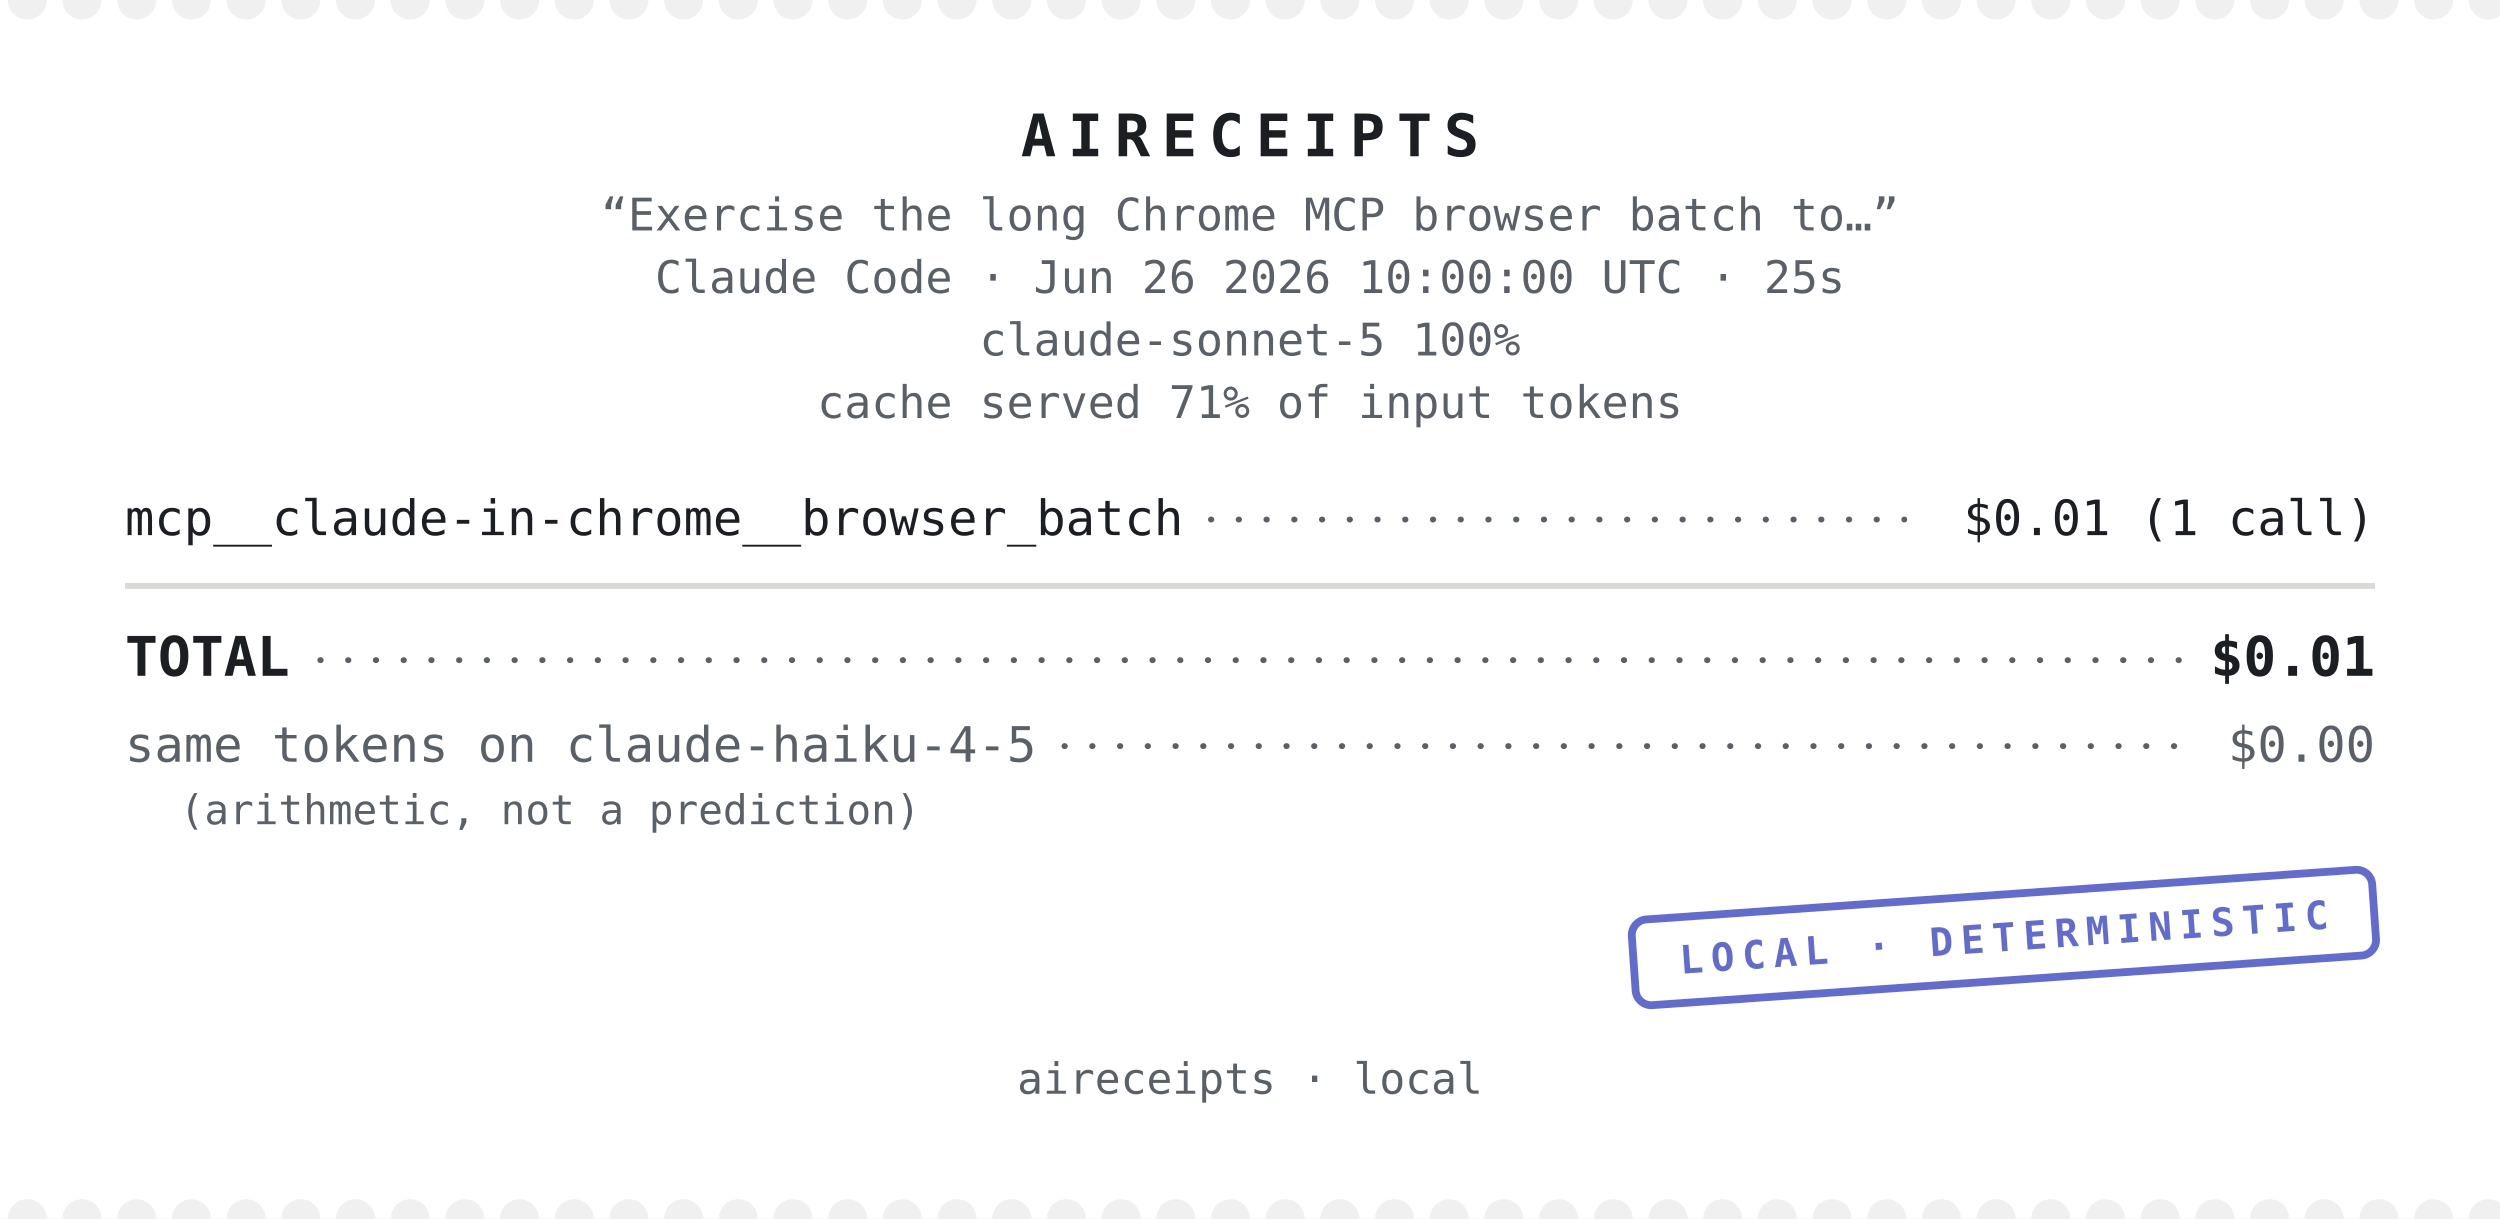
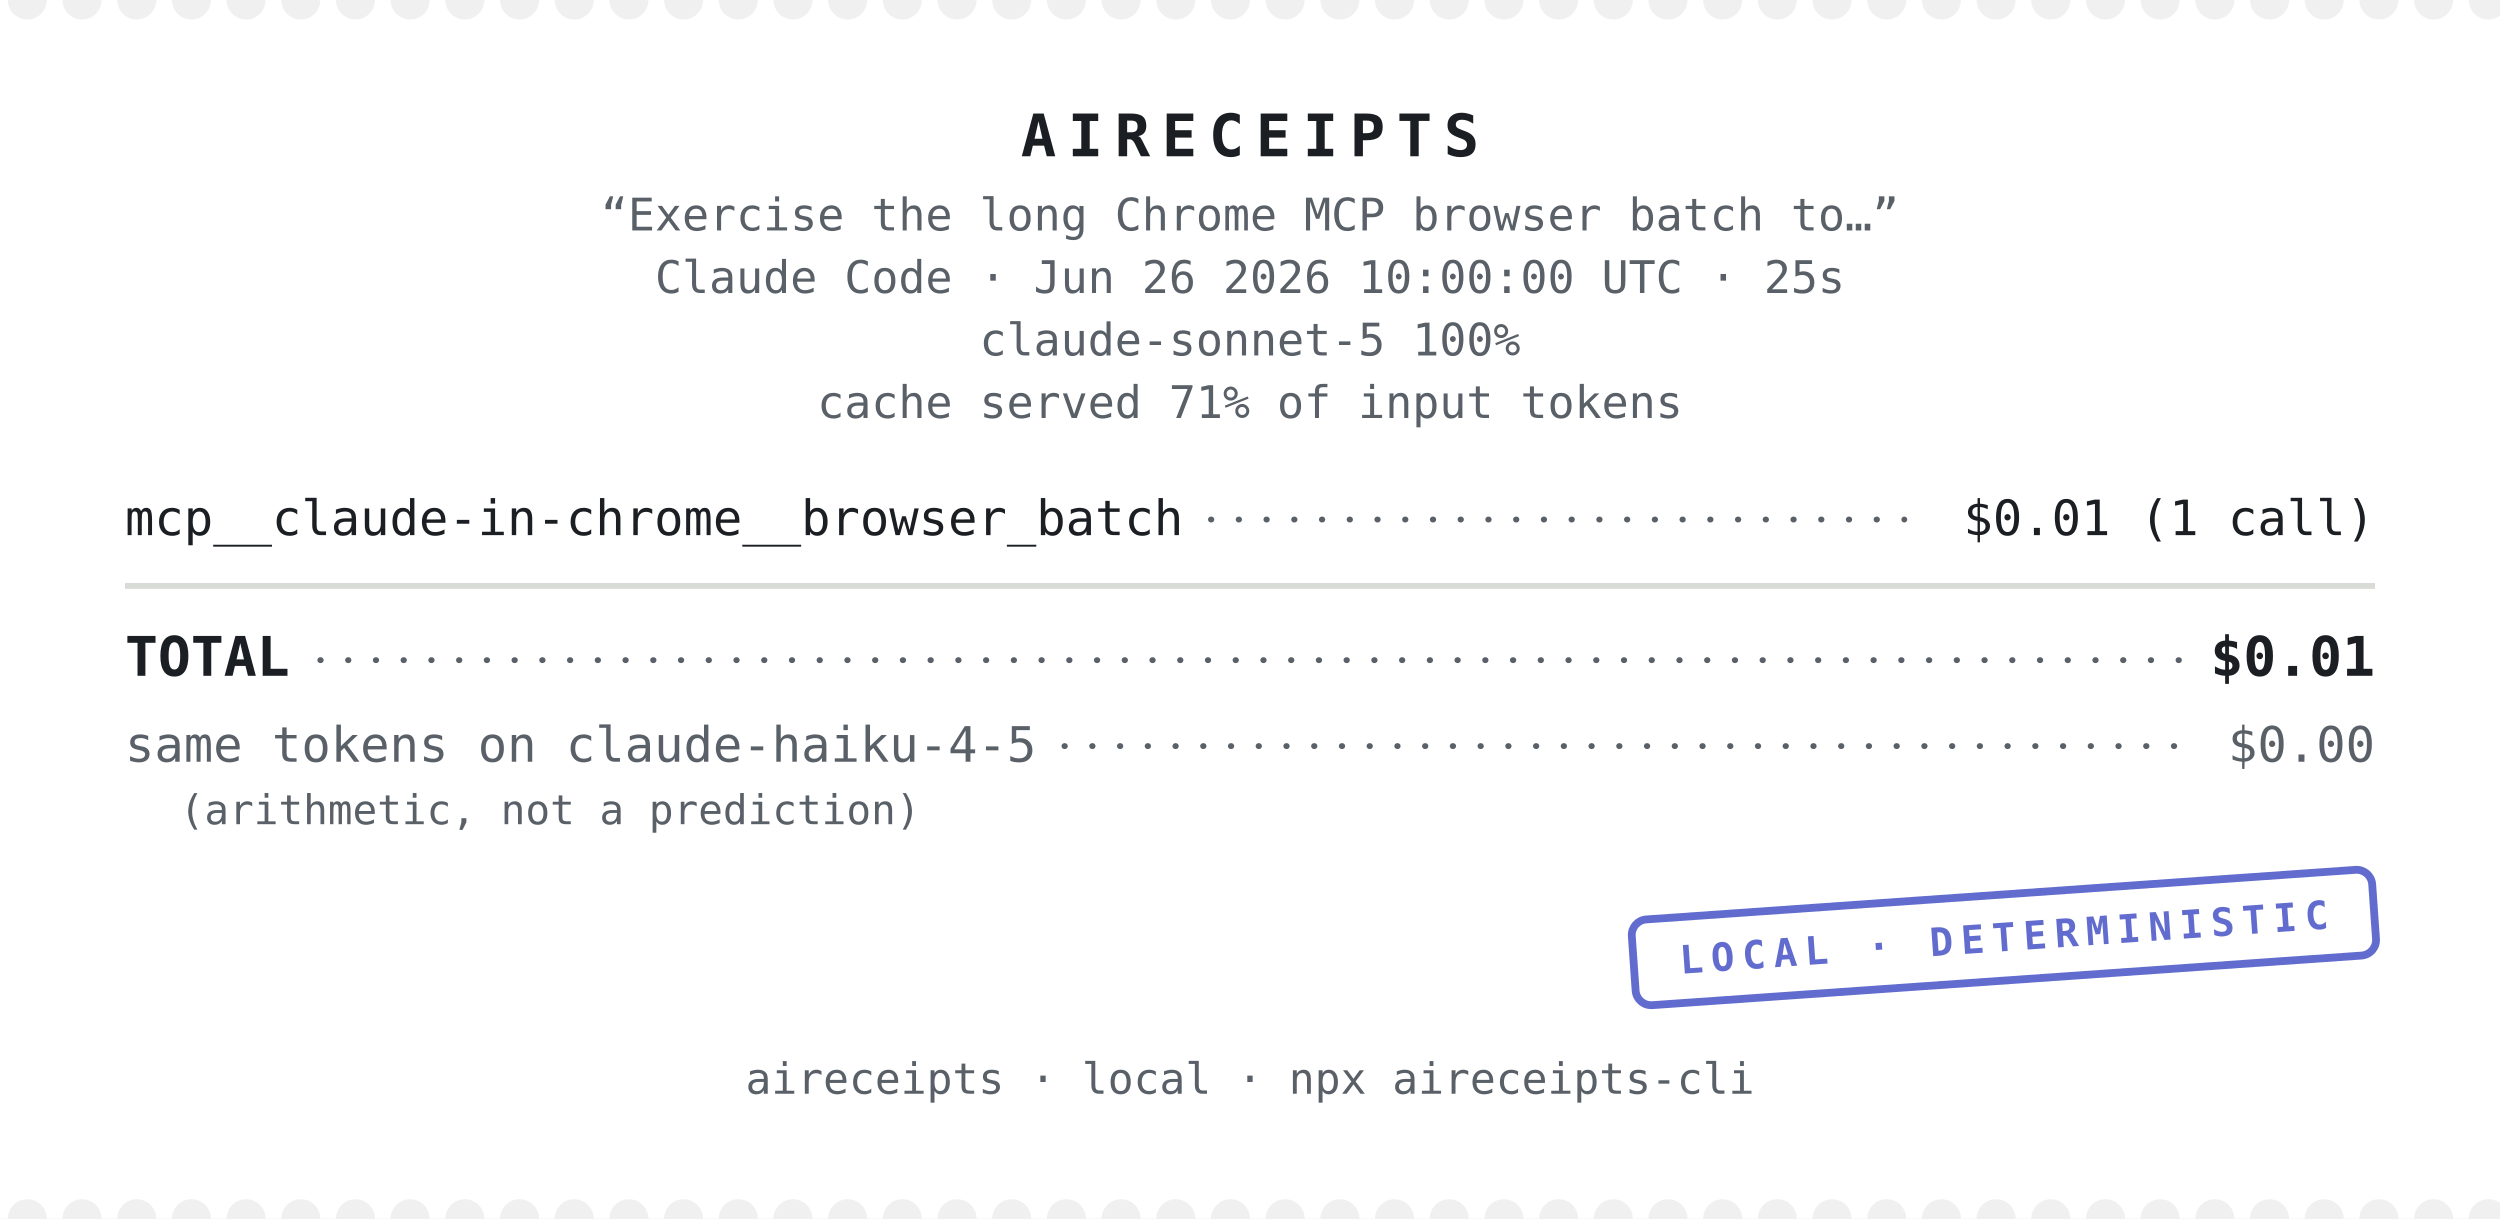
<svg xmlns="http://www.w3.org/2000/svg" width="640" height="312" viewBox="0 0 640 312" font-family="&quot;SF Mono&quot;,&quot;Cascadia Code&quot;,&quot;JetBrains Mono&quot;,Menlo,Consolas,monospace" role="img" aria-label="aireceipts cost receipt">
  <g transform="translate(0 0)">
    <defs>
      <mask id="perf-0" maskUnits="userSpaceOnUse" x="-5" y="-5" width="650" height="322">
        <rect x="0" y="0" width="640" height="312" fill="#FFFFFF" />
        <g class="perf-top">
          <circle cx="7" cy="0" r="5" fill="#000000" />
          <circle cx="21" cy="0" r="5" fill="#000000" />
          <circle cx="35" cy="0" r="5" fill="#000000" />
          <circle cx="49" cy="0" r="5" fill="#000000" />
          <circle cx="63" cy="0" r="5" fill="#000000" />
          <circle cx="77" cy="0" r="5" fill="#000000" />
          <circle cx="91" cy="0" r="5" fill="#000000" />
          <circle cx="105" cy="0" r="5" fill="#000000" />
          <circle cx="119" cy="0" r="5" fill="#000000" />
          <circle cx="133" cy="0" r="5" fill="#000000" />
          <circle cx="147" cy="0" r="5" fill="#000000" />
          <circle cx="161" cy="0" r="5" fill="#000000" />
          <circle cx="175" cy="0" r="5" fill="#000000" />
          <circle cx="189" cy="0" r="5" fill="#000000" />
          <circle cx="203" cy="0" r="5" fill="#000000" />
          <circle cx="217" cy="0" r="5" fill="#000000" />
          <circle cx="231" cy="0" r="5" fill="#000000" />
          <circle cx="245" cy="0" r="5" fill="#000000" />
          <circle cx="259" cy="0" r="5" fill="#000000" />
          <circle cx="273" cy="0" r="5" fill="#000000" />
          <circle cx="287" cy="0" r="5" fill="#000000" />
          <circle cx="301" cy="0" r="5" fill="#000000" />
          <circle cx="315" cy="0" r="5" fill="#000000" />
          <circle cx="329" cy="0" r="5" fill="#000000" />
          <circle cx="343" cy="0" r="5" fill="#000000" />
          <circle cx="357" cy="0" r="5" fill="#000000" />
          <circle cx="371" cy="0" r="5" fill="#000000" />
          <circle cx="385" cy="0" r="5" fill="#000000" />
          <circle cx="399" cy="0" r="5" fill="#000000" />
          <circle cx="413" cy="0" r="5" fill="#000000" />
          <circle cx="427" cy="0" r="5" fill="#000000" />
          <circle cx="441" cy="0" r="5" fill="#000000" />
          <circle cx="455" cy="0" r="5" fill="#000000" />
          <circle cx="469" cy="0" r="5" fill="#000000" />
          <circle cx="483" cy="0" r="5" fill="#000000" />
          <circle cx="497" cy="0" r="5" fill="#000000" />
          <circle cx="511" cy="0" r="5" fill="#000000" />
          <circle cx="525" cy="0" r="5" fill="#000000" />
          <circle cx="539" cy="0" r="5" fill="#000000" />
          <circle cx="553" cy="0" r="5" fill="#000000" />
          <circle cx="567" cy="0" r="5" fill="#000000" />
          <circle cx="581" cy="0" r="5" fill="#000000" />
          <circle cx="595" cy="0" r="5" fill="#000000" />
          <circle cx="609" cy="0" r="5" fill="#000000" />
          <circle cx="623" cy="0" r="5" fill="#000000" />
          <circle cx="637" cy="0" r="5" fill="#000000" />
        </g>
        <g class="perf-bottom">
          <circle cx="7" cy="312" r="5" fill="#000000" />
          <circle cx="21" cy="312" r="5" fill="#000000" />
          <circle cx="35" cy="312" r="5" fill="#000000" />
          <circle cx="49" cy="312" r="5" fill="#000000" />
          <circle cx="63" cy="312" r="5" fill="#000000" />
          <circle cx="77" cy="312" r="5" fill="#000000" />
          <circle cx="91" cy="312" r="5" fill="#000000" />
          <circle cx="105" cy="312" r="5" fill="#000000" />
          <circle cx="119" cy="312" r="5" fill="#000000" />
          <circle cx="133" cy="312" r="5" fill="#000000" />
          <circle cx="147" cy="312" r="5" fill="#000000" />
          <circle cx="161" cy="312" r="5" fill="#000000" />
          <circle cx="175" cy="312" r="5" fill="#000000" />
          <circle cx="189" cy="312" r="5" fill="#000000" />
          <circle cx="203" cy="312" r="5" fill="#000000" />
          <circle cx="217" cy="312" r="5" fill="#000000" />
          <circle cx="231" cy="312" r="5" fill="#000000" />
          <circle cx="245" cy="312" r="5" fill="#000000" />
          <circle cx="259" cy="312" r="5" fill="#000000" />
          <circle cx="273" cy="312" r="5" fill="#000000" />
          <circle cx="287" cy="312" r="5" fill="#000000" />
          <circle cx="301" cy="312" r="5" fill="#000000" />
          <circle cx="315" cy="312" r="5" fill="#000000" />
          <circle cx="329" cy="312" r="5" fill="#000000" />
          <circle cx="343" cy="312" r="5" fill="#000000" />
          <circle cx="357" cy="312" r="5" fill="#000000" />
          <circle cx="371" cy="312" r="5" fill="#000000" />
          <circle cx="385" cy="312" r="5" fill="#000000" />
          <circle cx="399" cy="312" r="5" fill="#000000" />
          <circle cx="413" cy="312" r="5" fill="#000000" />
          <circle cx="427" cy="312" r="5" fill="#000000" />
          <circle cx="441" cy="312" r="5" fill="#000000" />
          <circle cx="455" cy="312" r="5" fill="#000000" />
          <circle cx="469" cy="312" r="5" fill="#000000" />
          <circle cx="483" cy="312" r="5" fill="#000000" />
          <circle cx="497" cy="312" r="5" fill="#000000" />
          <circle cx="511" cy="312" r="5" fill="#000000" />
          <circle cx="525" cy="312" r="5" fill="#000000" />
          <circle cx="539" cy="312" r="5" fill="#000000" />
          <circle cx="553" cy="312" r="5" fill="#000000" />
          <circle cx="567" cy="312" r="5" fill="#000000" />
          <circle cx="581" cy="312" r="5" fill="#000000" />
          <circle cx="595" cy="312" r="5" fill="#000000" />
          <circle cx="609" cy="312" r="5" fill="#000000" />
          <circle cx="623" cy="312" r="5" fill="#000000" />
          <circle cx="637" cy="312" r="5" fill="#000000" />
        </g>
      </mask>
    </defs>
    <rect x="0" y="0" width="640" height="312" fill="#FFFFFF" mask="url(#perf-0)" />
    <text x="320" y="40" font-size="15" fill="#1B1E22" text-anchor="middle" font-weight="700" letter-spacing="3">AIRECEIPTS</text>
    <text x="320" y="59" font-size="11.5" fill="#5A6068" text-anchor="middle">“Exercise the long Chrome MCP browser batch to…”</text>
    <text x="320" y="75" font-size="11.5" fill="#5A6068" text-anchor="middle">Claude Code · Jun 26 2026 10:00:00 UTC · 25s</text>
    <text x="320" y="91" font-size="11.5" fill="#5A6068" text-anchor="middle">claude-sonnet-5 100%</text>
    <text x="320" y="107" font-size="11.5" fill="#5A6068" text-anchor="middle">cache served 71% of input tokens</text>
    <text x="32" y="137" font-size="12.5" fill="#1B1E22" text-anchor="start">mcp__claude-in-chrome__browser_batch</text>
    <text x="608" y="137" font-size="12.5" fill="#1B1E22" text-anchor="end">$0.01  (1 call)</text>
    <line x1="310" y1="133" x2="487.5" y2="133" stroke="#5A6068" stroke-width="1.5" stroke-linecap="round" stroke-dasharray="0.1 7" />
    <line x1="32" y1="150" x2="608" y2="150" stroke="#D8DBD6" stroke-width="1.5" />
    <text x="32" y="173" font-size="14" fill="#1B1E22" text-anchor="start" font-weight="700">TOTAL</text>
    <text x="608" y="173" font-size="14" fill="#1B1E22" text-anchor="end" font-weight="700">$0.01</text>
    <line x1="82" y1="169" x2="558" y2="169" stroke="#5A6068" stroke-width="1.5" stroke-linecap="round" stroke-dasharray="0.1 7" />
    <text x="32" y="195" font-size="12.5" fill="#5A6068" text-anchor="start" font-weight="400">same tokens on claude-haiku-4-5</text>
    <text x="608" y="195" font-size="12.5" fill="#5A6068" text-anchor="end" font-weight="400">$0.00</text>
    <line x1="272.5" y1="191" x2="562.5" y2="191" stroke="#5A6068" stroke-width="1.5" stroke-linecap="round" stroke-dasharray="0.1 7" />
    <text x="46" y="211" font-size="10.5" fill="#5A6068" text-anchor="start">(arithmetic, not a prediction)</text>
    <g class="stamp" opacity="0.8" transform="rotate(-4 513 240)">
      <rect x="418" y="229" width="190" height="22" rx="4" fill="none" stroke="#3947C2" stroke-width="2" />
      <text x="513" y="243.5" font-size="10" fill="#3947C2" text-anchor="middle" font-weight="700" letter-spacing="2">LOCAL · DETERMINISTIC</text>
    </g>
-     <text x="320" y="280" font-size="11" fill="#5A6068" text-anchor="middle">aireceipts · local</text>
+     <text x="320" y="280" font-size="11" fill="#5A6068" text-anchor="middle">aireceipts · local · npx aireceipts-cli</text>
  </g>
</svg>
